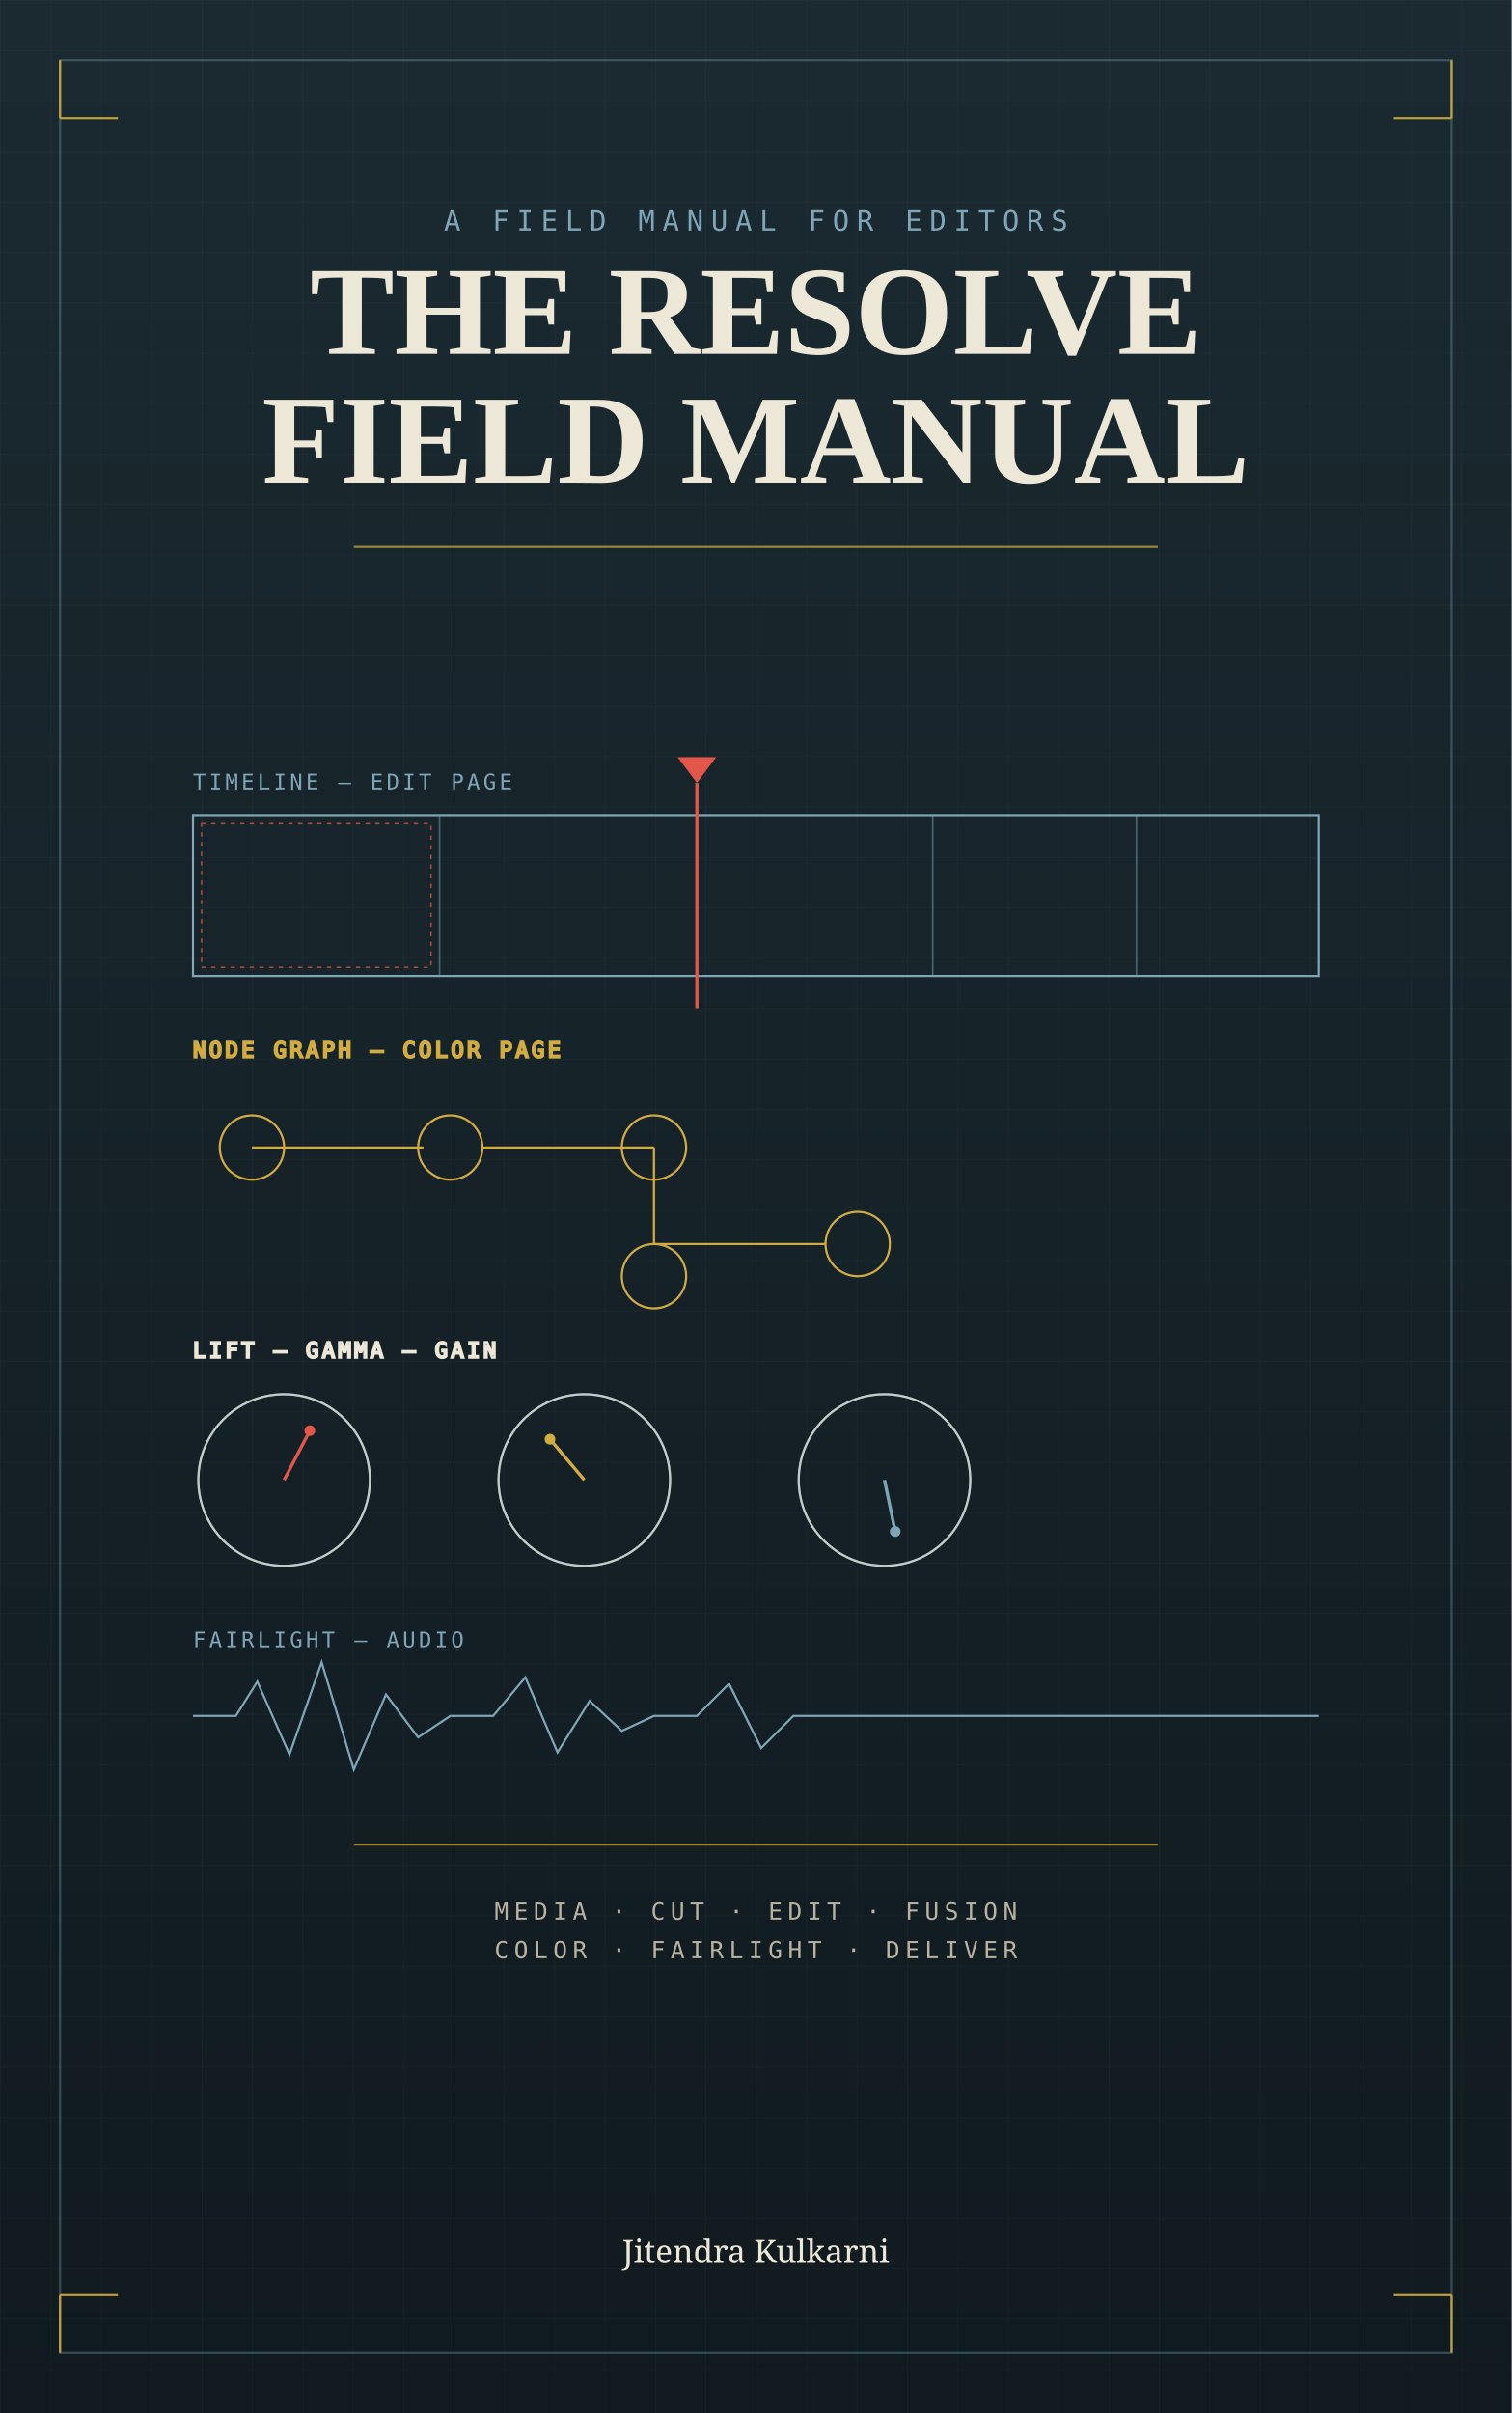
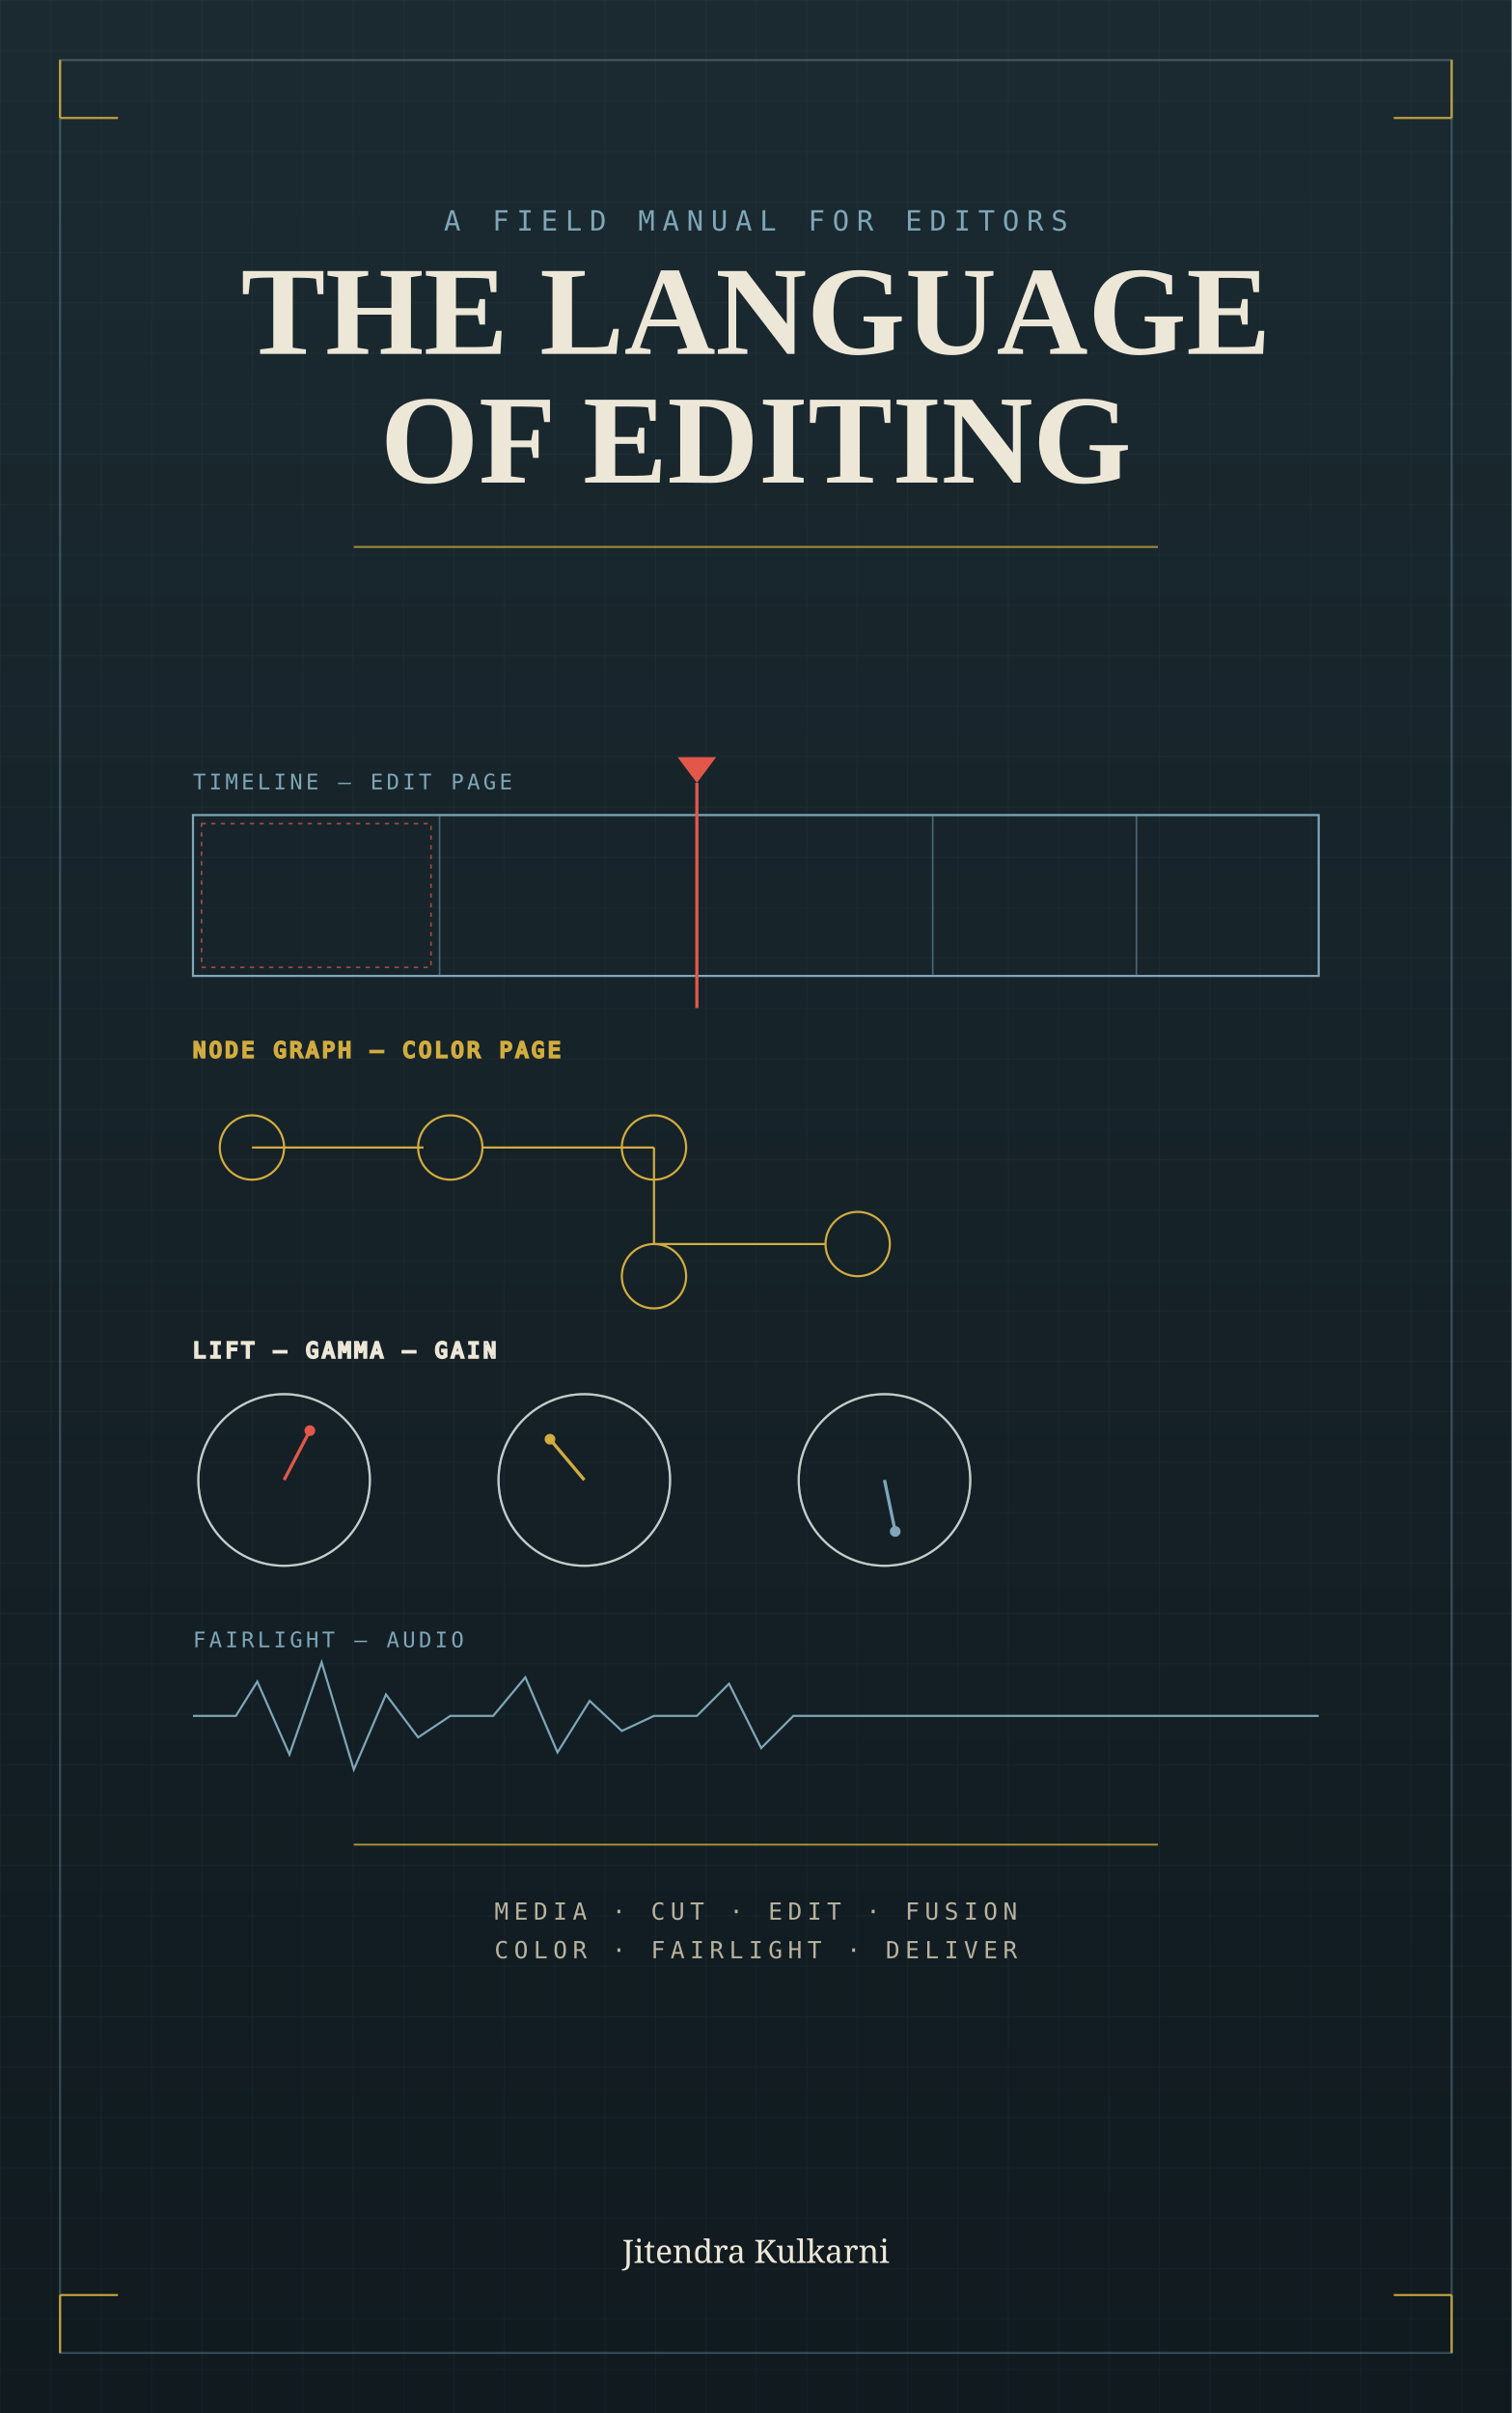
- <svg xmlns="http://www.w3.org/2000/svg" viewBox="0 0 1410 2250" role="img" aria-label="The Resolve Field Manual — book cover, showing a timeline, node graph, and color wheels in blueprint line art.">
+ <svg xmlns="http://www.w3.org/2000/svg" viewBox="0 0 1410 2250" role="img" aria-label="The Language of Editing — book cover, showing a timeline, node graph, and color wheels in blueprint line art.">
  <defs>
    <linearGradient id="bg" x1="0" y1="0" x2="0" y2="1">
      <stop offset="0%" stop-color="#1B2A31" />
      <stop offset="100%" stop-color="#101A1F" />
    </linearGradient>
    <pattern id="grid" width="47" height="47" patternUnits="userSpaceOnUse">
      <path d="M47 0H0V47" fill="none" stroke="#7FA6B8" stroke-opacity="0.08" stroke-width="1" />
    </pattern>
  </defs>
  <rect width="1410" height="2250" fill="url(#bg)" />
  <rect width="1410" height="2250" fill="url(#grid)" />
  <rect x="56" y="56" width="1298" height="2138" fill="none" stroke="#7FA6B8" stroke-opacity="0.35" stroke-width="2" />
  <g stroke="#D2AC3E" stroke-width="2" opacity="0.9">
    <path d="M56 110 H110 M56 56 V110" fill="none" />
    <path d="M1354 110 H1300 M1354 56 V110" fill="none" />
    <path d="M56 2140 H110 M56 2194 V2140" fill="none" />
    <path d="M1354 2140 H1300 M1354 2194 V2140" fill="none" />
  </g>
  <text x="705" y="215" text-anchor="middle" font-family="'JetBrains Mono', monospace" font-size="26" letter-spacing="7" fill="#7FA6B8">A FIELD MANUAL FOR EDITORS</text>
-   <text x="705" y="330" text-anchor="middle" font-family="Georgia, 'Times New Roman', serif" font-weight="700" font-size="118" fill="#EDE7D8">THE RESOLVE</text>
-   <text x="705" y="450" text-anchor="middle" font-family="Georgia, 'Times New Roman', serif" font-weight="700" font-size="118" fill="#EDE7D8">FIELD MANUAL</text>
+   <text x="705" y="330" text-anchor="middle" font-family="Georgia, 'Times New Roman', serif" font-weight="700" font-size="118" fill="#EDE7D8">THE LANGUAGE</text>
+   <text x="705" y="450" text-anchor="middle" font-family="Georgia, 'Times New Roman', serif" font-weight="700" font-size="118" fill="#EDE7D8">OF EDITING</text>
  <line x1="330" y1="510" x2="1080" y2="510" stroke="#D2AC3E" stroke-width="2" opacity="0.7" />
  <g transform="translate(180,760)">
    <rect x="0" y="0" width="1050" height="150" fill="none" stroke="#7FA6B8" stroke-width="2" />
    <g stroke="#7FA6B8" stroke-opacity="0.5" stroke-width="1.5">
      <line x1="230" y1="0" x2="230" y2="150" />
      <line x1="470" y1="0" x2="470" y2="150" />
      <line x1="690" y1="0" x2="690" y2="150" />
      <line x1="880" y1="0" x2="880" y2="150" />
    </g>
    <rect x="8" y="8" width="214" height="134" fill="none" stroke="#E2574A" stroke-width="1.5" stroke-dasharray="4 5" opacity="0.7" />
    <line x1="470" y1="-30" x2="470" y2="180" stroke="#E2574A" stroke-width="3" />
    <path d="M470 -30 L452 -54 L488 -54 Z" fill="#E2574A" />
    <text x="0" y="-24" font-family="'JetBrains Mono', monospace" font-size="20" fill="#7FA6B8" letter-spacing="3">TIMELINE — EDIT PAGE</text>
  </g>
  <g transform="translate(180,1010)" stroke="#D2AC3E" stroke-width="2" fill="none">
    <text x="0" y="-24" font-family="'JetBrains Mono', monospace" font-size="20" fill="#7FA6B8" letter-spacing="3">NODE GRAPH — COLOR PAGE</text>
    <line x1="55" y1="60" x2="215" y2="60" />
    <line x1="270" y1="60" x2="430" y2="60" />
    <line x1="430" y1="60" x2="430" y2="150" />
    <line x1="430" y1="150" x2="590" y2="150" />
    <circle cx="55" cy="60" r="30" />
    <circle cx="240" cy="60" r="30" />
    <circle cx="430" cy="60" r="30" />
    <circle cx="430" cy="180" r="30" />
    <circle cx="620" cy="150" r="30" />
  </g>
  <g transform="translate(180,1290)" stroke="#EDE7D8" stroke-width="2" fill="none">
    <text x="0" y="-24" font-family="'JetBrains Mono', monospace" font-size="20" fill="#7FA6B8" letter-spacing="3">LIFT — GAMMA — GAIN</text>
    <g transform="translate(85,90)">
      <circle r="80" />
      <circle r="80" stroke="#7FA6B8" stroke-opacity="0.4" />
      <line x1="0" y1="0" x2="24" y2="-46" stroke="#E2574A" stroke-width="3" />
      <circle cx="24" cy="-46" r="5" fill="#E2574A" stroke="none" />
    </g>
    <g transform="translate(365,90)">
      <circle r="80" />
      <circle r="80" stroke="#7FA6B8" stroke-opacity="0.4" />
      <line x1="0" y1="0" x2="-32" y2="-38" stroke="#D2AC3E" stroke-width="3" />
      <circle cx="-32" cy="-38" r="5" fill="#D2AC3E" stroke="none" />
    </g>
    <g transform="translate(645,90)">
      <circle r="80" />
      <circle r="80" stroke="#7FA6B8" stroke-opacity="0.4" />
      <line x1="0" y1="0" x2="10" y2="48" stroke="#7FA6B8" stroke-width="3" />
      <circle cx="10" cy="48" r="5" fill="#7FA6B8" stroke="none" />
    </g>
  </g>
  <g transform="translate(180,1560)">
    <text x="0" y="-24" font-family="'JetBrains Mono', monospace" font-size="20" fill="#7FA6B8" letter-spacing="3">FAIRLIGHT — AUDIO</text>
    <path d="M0 40 L40 40 L60 8 L90 76 L120 -10 L150 90 L180 20 L210 60 L240 40 L280 40 L310 4 L340 74 L370 26 L400 54 L430 40 L470 40 L500 10 L530 70 L560 40 L1050 40" fill="none" stroke="#7FA6B8" stroke-width="2" />
  </g>
  <line x1="330" y1="1720" x2="1080" y2="1720" stroke="#D2AC3E" stroke-width="2" opacity="0.7" />
  <text x="705" y="1790" text-anchor="middle" font-family="'JetBrains Mono', monospace" font-size="22" letter-spacing="5" fill="#B9B3A0">MEDIA · CUT · EDIT · FUSION</text>
  <text x="705" y="1826" text-anchor="middle" font-family="'JetBrains Mono', monospace" font-size="22" letter-spacing="5" fill="#B9B3A0">COLOR · FAIRLIGHT · DELIVER</text>
  <text x="705" y="2110" text-anchor="middle" font-family="Georgia, serif" font-size="30" fill="#EDE7D8">Jitendra Kulkarni</text>
</svg>
